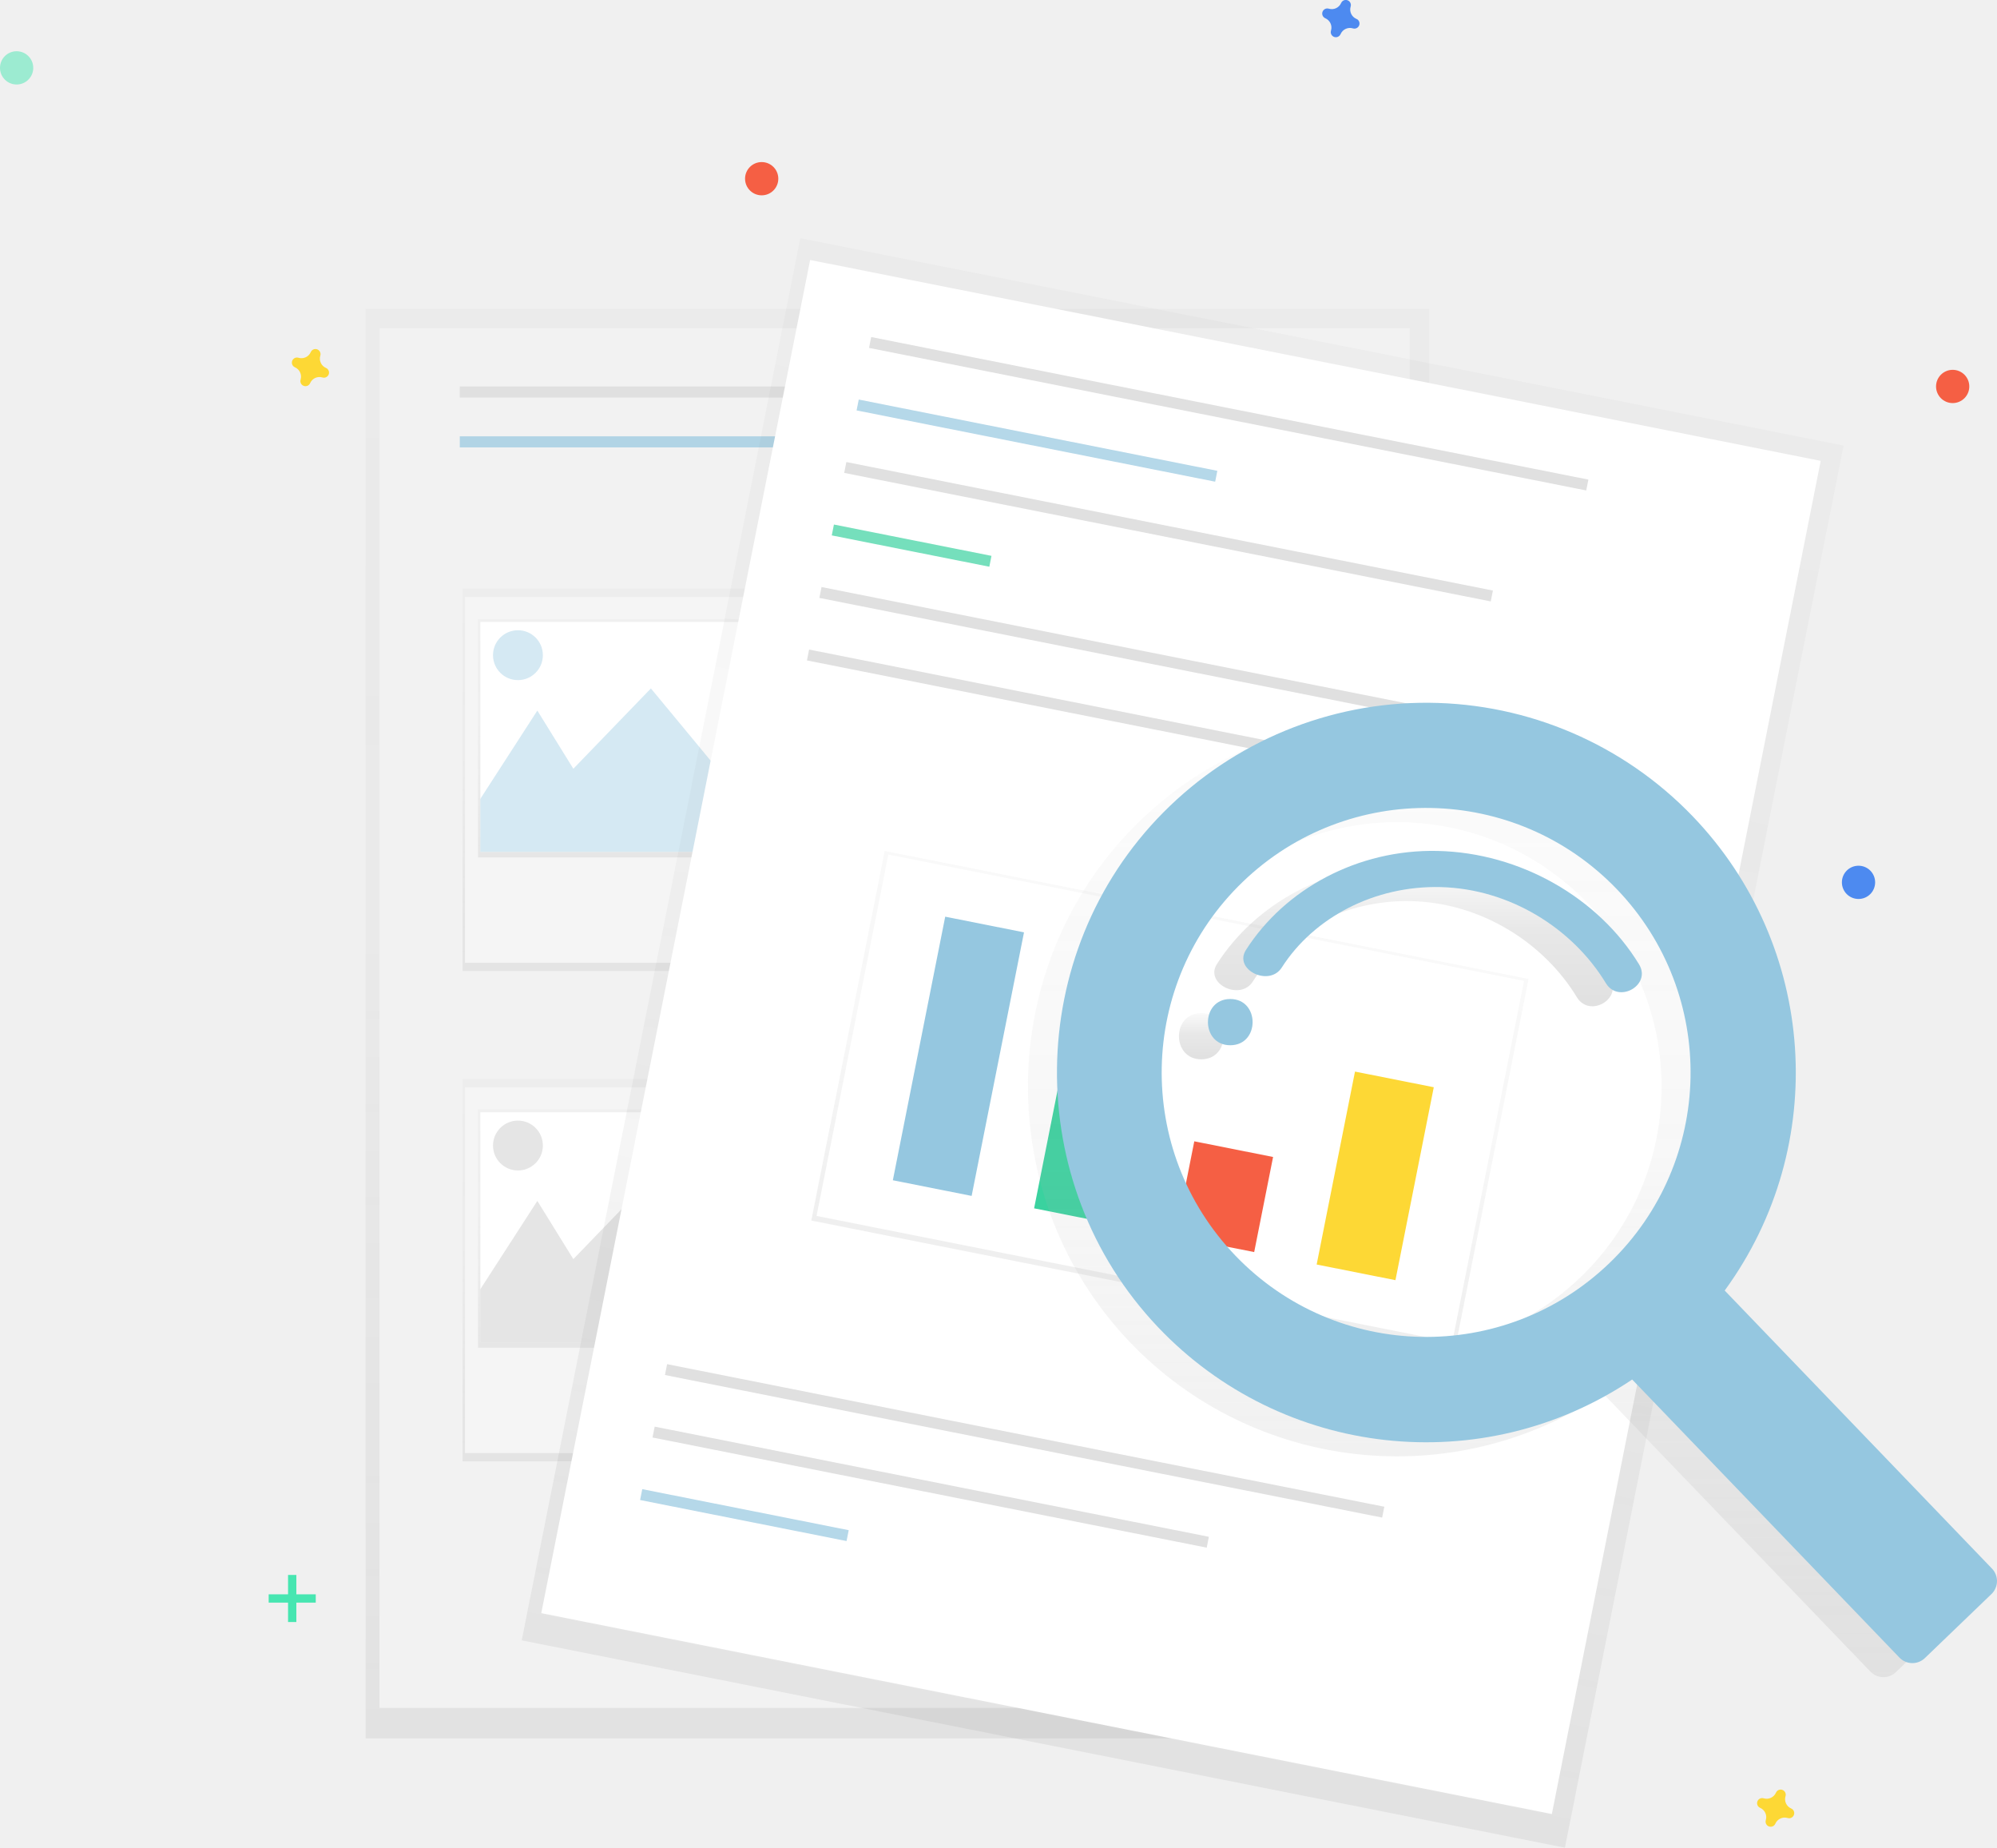
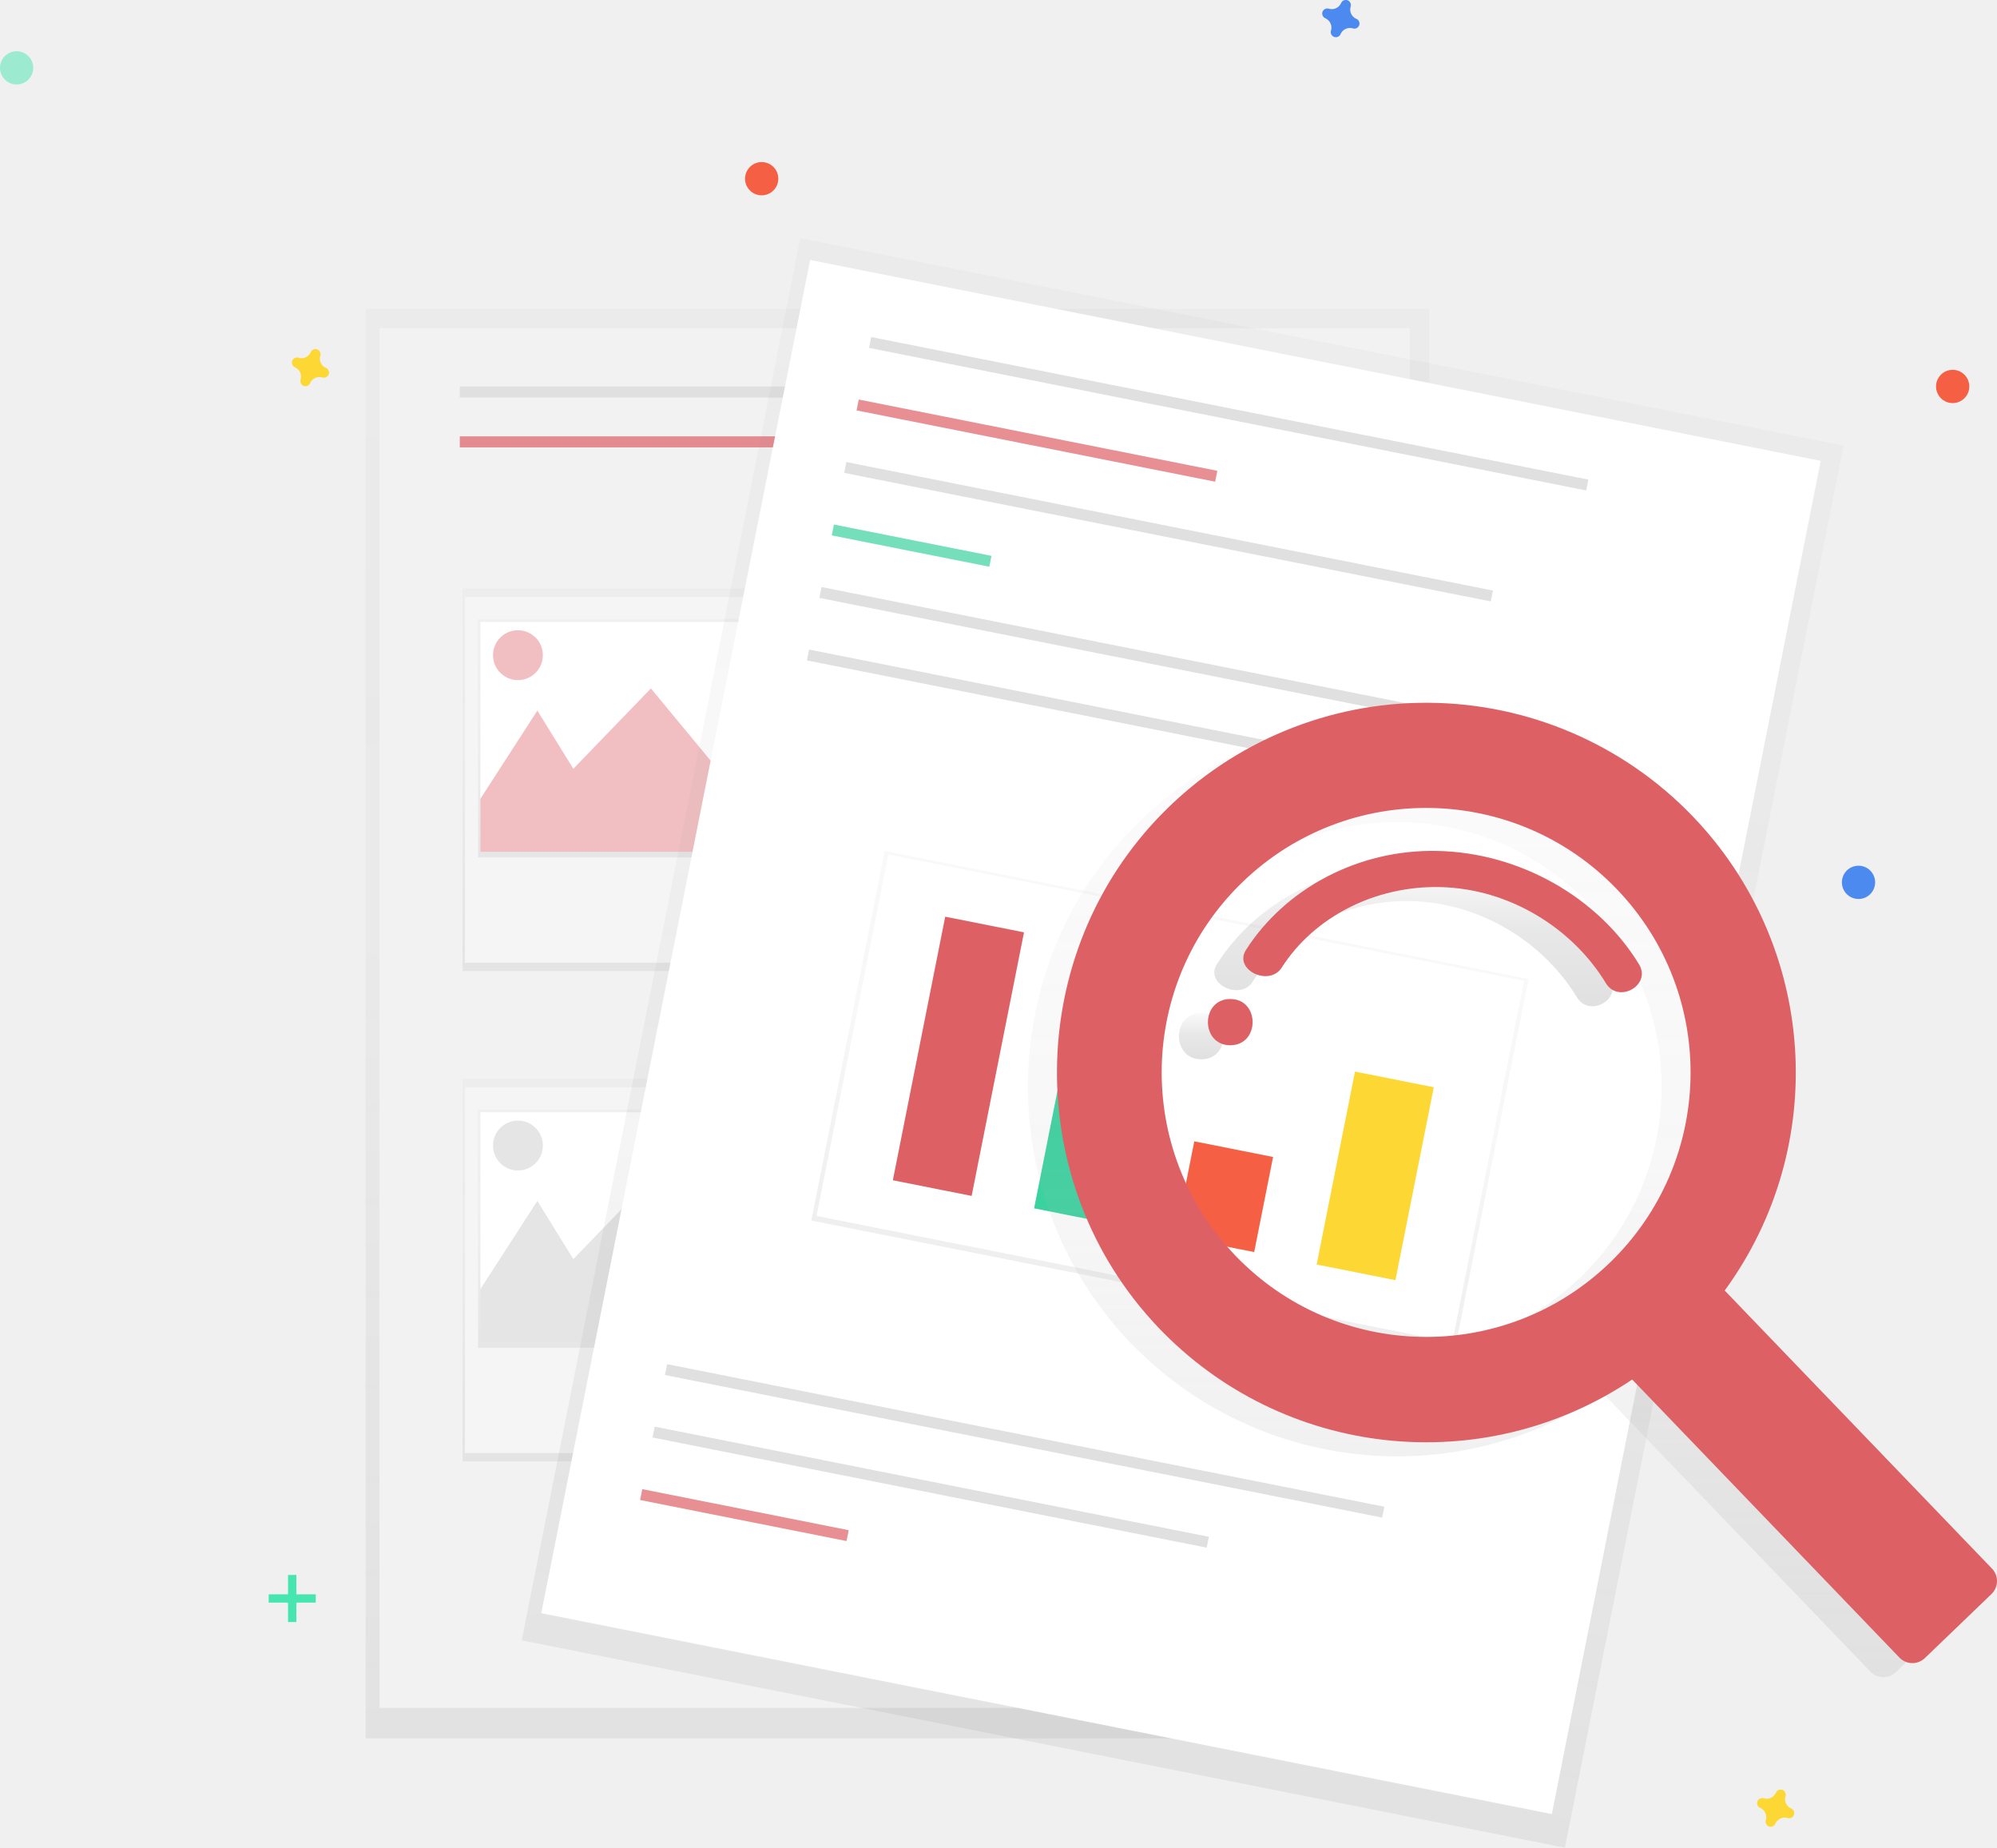
<svg xmlns="http://www.w3.org/2000/svg" xmlns:xlink="http://www.w3.org/1999/xlink" id="9a5c15f4-7944-40bc-b8da-d63b7d478a28" data-name="Layer 1" width="842" height="778.92" viewBox="0 0 842 778.92">
  <defs>
    <linearGradient id="a91ba363-77be-43f7-9cf6-91c4a3880d9c" x1="378.37" y1="732.81" x2="378.37" y2="130.21" gradientUnits="userSpaceOnUse">
      <stop offset="0" stop-color="gray" stop-opacity="0.25" />
      <stop offset="0.54" stop-color="gray" stop-opacity="0.12" />
      <stop offset="1" stop-color="gray" stop-opacity="0.1" />
    </linearGradient>
    <linearGradient id="d1e6aa0e-d79d-4f6f-afbb-c37e9ed80ff9" x1="274.44" y1="409.32" x2="274.44" y2="248.16" xlink:href="#a91ba363-77be-43f7-9cf6-91c4a3880d9c" />
    <linearGradient id="a279b039-1afd-4281-8292-ccd5c8c9b734" x1="274.44" y1="361.44" x2="274.44" y2="261.01" xlink:href="#a91ba363-77be-43f7-9cf6-91c4a3880d9c" />
    <clipPath id="42e7b1d1-2be2-47b0-aacb-a853df270819" transform="translate(-179 -60.54)">
      <rect id="cf34cfb5-9399-4bae-9cea-d47bbef6cb3a" data-name="&lt;Rectangle&gt;" x="381.54" y="322.72" width="143.79" height="96.93" fill="#fff" />
    </clipPath>
    <linearGradient id="972637f2-71db-4198-9c75-a0854a7fe249" x1="274.44" y1="616.03" x2="274.44" y2="454.87" xlink:href="#a91ba363-77be-43f7-9cf6-91c4a3880d9c" />
    <linearGradient id="6c85befd-f960-412c-83e0-663d4b13bf85" x1="274.44" y1="568.15" x2="274.44" y2="467.72" xlink:href="#a91ba363-77be-43f7-9cf6-91c4a3880d9c" />
    <clipPath id="f66b8fac-771d-49bf-85c7-4ce29a79f723" transform="translate(-179 -60.54)">
      <rect id="7439734d-5f7c-428f-88ce-e68b86a45c07" data-name="&lt;Rectangle&gt;" x="381.54" y="529.42" width="143.79" height="96.93" fill="#fff" />
    </clipPath>
    <linearGradient id="598f8edf-c762-4b18-b52d-250fc678075a" x1="688.76" y1="765.86" x2="688.76" y2="163.26" gradientTransform="translate(1142.22 -188.53) rotate(90)" xlink:href="#a91ba363-77be-43f7-9cf6-91c4a3880d9c" />
    <linearGradient id="013b841e-9a42-49b8-8a36-6db9ed002b72" x1="688.18" y1="568.49" x2="688.18" y2="409.67" gradientTransform="translate(1161.39 -164.01) rotate(90)" xlink:href="#a91ba363-77be-43f7-9cf6-91c4a3880d9c" />
    <linearGradient id="f8cab3c1-d868-48bc-b87d-cd2075ddc26a" x1="810.6" y1="767.54" x2="810.6" y2="362.71" gradientUnits="userSpaceOnUse">
      <stop offset="0" stop-color="#b3b3b3" stop-opacity="0.25" />
      <stop offset="0.54" stop-color="#b3b3b3" stop-opacity="0.1" />
      <stop offset="1" stop-color="#b3b3b3" stop-opacity="0.05" />
    </linearGradient>
    <linearGradient id="043d467e-585e-47c7-bb2c-06dd6f5be04b" x1="685.49" y1="507.08" x2="685.49" y2="487.6" gradientUnits="userSpaceOnUse">
      <stop offset="0" stop-opacity="0.12" />
      <stop offset="0.55" stop-opacity="0.09" />
      <stop offset="1" stop-opacity="0.02" />
    </linearGradient>
    <linearGradient id="be08032f-102d-431e-9b5f-1e4ebfc8159b" x1="774.99" y1="484.73" x2="774.99" y2="425.15" xlink:href="#043d467e-585e-47c7-bb2c-06dd6f5be04b" />
  </defs>
  <g opacity="0.5">
    <rect x="154.15" y="130.21" width="448.44" height="602.6" fill="url(#a91ba363-77be-43f7-9cf6-91c4a3880d9c)" />
  </g>
  <rect x="159.99" y="138.39" width="434.43" height="581.58" fill="#f2f2f2" />
  <rect x="193.86" y="162.91" width="149.48" height="4.67" fill="#e0e0e0" />
-   <rect x="193.86" y="183.93" width="149.48" height="4.67" fill="#95C7E0" opacity="0.7" />
+   <rect x="193.86" y="183.93" width="149.48" height="4.67" fill="#dd6065" opacity="0.7" />
  <rect x="365.53" y="162.91" width="149.48" height="4.67" fill="#e0e0e0" />
  <rect x="388.88" y="296.05" width="149.48" height="4.67" fill="#e0e0e0" />
  <rect x="392.39" y="308.89" width="149.48" height="4.67" fill="#e0e0e0" />
  <rect x="399.4" y="321.74" width="149.48" height="4.67" fill="#e0e0e0" />
  <rect x="388.88" y="502.75" width="149.48" height="4.67" fill="#e0e0e0" />
  <rect x="392.39" y="515.6" width="149.48" height="4.67" fill="#e0e0e0" />
  <rect x="399.4" y="528.44" width="149.48" height="4.67" fill="#e0e0e0" />
  <g opacity="0.5">
    <rect x="195.03" y="248.16" width="158.82" height="161.16" fill="url(#d1e6aa0e-d79d-4f6f-afbb-c37e9ed80ff9)" />
  </g>
  <rect x="196.03" y="251.67" width="156.32" height="154.15" fill="#f5f5f5" />
  <g opacity="0.5">
    <rect x="201.54" y="261.01" width="145.8" height="100.43" fill="url(#a279b039-1afd-4281-8292-ccd5c8c9b734)" />
  </g>
  <rect id="e1f34465-d008-41db-868b-e00503fb87b3" data-name="&lt;Rectangle&gt;" x="202.54" y="262.18" width="143.79" height="96.93" fill="#fff" />
  <g clip-path="url(#42e7b1d1-2be2-47b0-aacb-a853df270819)">
-     <polygon points="190.35 355.61 226.56 299.55 241.74 324.07 274.44 290.21 302.47 324.07 326.99 273.86 390.05 374.29 185.68 367.28 190.35 355.61" fill="#95C7E0" opacity="0.4" />
-     <circle cx="218.38" cy="276.19" r="10.51" fill="#95C7E0" opacity="0.4" />
+     <polygon points="190.35 355.61 226.56 299.55 241.74 324.07 274.44 290.21 302.47 324.07 326.99 273.86 390.05 374.29 185.68 367.28 190.35 355.61" fill="#dd6065" opacity="0.4" />
+     <circle cx="218.38" cy="276.19" r="10.51" fill="#dd6065" opacity="0.4" />
  </g>
  <g opacity="0.5">
    <rect x="195.03" y="454.87" width="158.82" height="161.16" fill="url(#972637f2-71db-4198-9c75-a0854a7fe249)" />
  </g>
  <rect x="196.03" y="458.37" width="156.32" height="154.15" fill="#f5f5f5" />
  <g opacity="0.5">
    <rect x="201.54" y="467.72" width="145.8" height="100.43" fill="url(#6c85befd-f960-412c-83e0-663d4b13bf85)" />
  </g>
  <rect id="c95ac4f6-be4d-44a3-92c2-5c8066e2b531" data-name="&lt;Rectangle&gt;" x="202.54" y="468.88" width="143.79" height="96.93" fill="#fff" />
  <g clip-path="url(#f66b8fac-771d-49bf-85c7-4ce29a79f723)">
    <polygon points="190.35 562.31 226.56 506.25 241.74 530.78 274.44 496.91 302.47 530.78 326.99 480.56 390.05 580.99 185.68 573.99 190.35 562.31" fill="#bdbdbd" opacity="0.4" />
    <circle cx="218.38" cy="482.9" r="10.51" fill="#bdbdbd" opacity="0.4" />
  </g>
  <g opacity="0.5">
    <rect x="376.36" y="276.01" width="602.6" height="448.44" transform="translate(-124.09 1006.82) rotate(-78.76)" fill="url(#598f8edf-c762-4b18-b52d-250fc678075a)" />
  </g>
  <rect x="386.18" y="280.49" width="581.58" height="434.43" transform="translate(-122.17 1004.12) rotate(-78.76)" fill="#fff" />
  <rect x="542.89" y="232.65" width="308.31" height="4.67" transform="translate(-119.81 -191.93) rotate(11.24)" fill="#e0e0e0" />
  <rect x="456.83" y="665.62" width="308.31" height="4.67" transform="translate(-37.05 -166.84) rotate(11.24)" fill="#e0e0e0" />
  <rect x="452.26" y="685.13" width="238.24" height="4.67" transform="translate(-34.01 -158.75) rotate(11.24)" fill="#e0e0e0" />
-   <rect x="448.46" y="696.91" width="88.75" height="4.67" transform="translate(-33.22 -143.21) rotate(11.24)" fill="#95C7E0" opacity="0.7" />
-   <rect x="539.13" y="243.97" width="154.15" height="4.67" transform="translate(-119.16 -175.95) rotate(11.24)" fill="#95C7E0" opacity="0.7" />
+   <rect x="448.46" y="696.91" width="88.75" height="4.67" transform="translate(-33.22 -143.21) rotate(11.24)" fill="#dd6065" opacity="0.7" />
+   <rect x="539.13" y="243.97" width="154.15" height="4.67" transform="translate(-119.16 -175.95) rotate(11.24)" fill="#dd6065" opacity="0.7" />
  <rect x="532.71" y="282.38" width="277.94" height="4.67" transform="translate(-110.6 -186.03) rotate(11.24)" fill="#e0e0e0" />
  <rect x="529.49" y="288.24" width="67.73" height="4.67" transform="translate(-111.54 -164.8) rotate(11.24)" fill="#3ad29f" opacity="0.7" />
  <rect x="521.95" y="338.03" width="308.31" height="4.67" transform="translate(-99.67 -185.82) rotate(11.24)" fill="#e0e0e0" />
  <g opacity="0.5">
    <rect x="592.89" y="385.78" width="158.82" height="276.77" transform="translate(-151.88 1020.84) rotate(-78.76)" fill="url(#013b841e-9a42-49b8-8a36-6db9ed002b72)" />
  </g>
  <rect x="535.78" y="445.94" width="273.27" height="155.32" transform="translate(-64.02 -181.59) rotate(11.24)" fill="#fff" />
  <rect x="516.71" y="364.38" width="308.31" height="4.67" transform="translate(-94.63 -184.29) rotate(11.24)" fill="#e0e0e0" />
-   <rect x="566.14" y="449.2" width="33.87" height="113.28" transform="translate(-69.19 -164.51) rotate(11.24)" fill="#95C7E0" />
+   <rect x="566.14" y="449.2" width="33.87" height="113.28" transform="translate(-69.19 -164.51) rotate(11.24)" fill="#dd6065" />
  <rect x="622.06" y="498.05" width="33.87" height="75.91" transform="translate(-62.24 -174.83) rotate(11.24)" fill="#3ad29f" />
  <rect x="678.21" y="544.59" width="33.87" height="40.87" transform="translate(-55.5 -185.22) rotate(11.24)" fill="#f55f44" />
  <rect x="741.87" y="514.79" width="33.87" height="82.92" transform="translate(-55.99 -197.8) rotate(11.24)" fill="#fdd835" />
  <path d="M880.45,410.55a155.89,155.89,0,0,0-223.11-1.68c-59,59.48-60,156.33-2.29,217.07A155.89,155.89,0,0,0,854.95,648L967.64,765.21a7.59,7.59,0,0,0,10.73.21l28.08-27a7.59,7.59,0,0,0,.21-10.73L894,610.49A155.9,155.9,0,0,0,880.45,410.55ZM845.35,599a111.5,111.5,0,1,1,3.1-157.66A111.5,111.5,0,0,1,845.35,599Z" transform="translate(-179 -60.54)" fill="url(#f8cab3c1-d868-48bc-b87d-cd2075ddc26a)" />
  <path d="M685.49,487.6c-12.54,0-12.56,19.49,0,19.49S698.05,487.6,685.49,487.6Z" transform="translate(-179 -60.54)" fill="url(#043d467e-585e-47c7-bb2c-06dd6f5be04b)" />
  <path d="M772.9,425.17c-33.75-.76-64.46,16.17-80.79,41.73-5.33,8.34,9.8,15.71,15.1,7.41,13.52-21.16,39.21-34.6,67-33.9,29.12.73,55.62,17.39,69.65,40.51,5.32,8.77,19.27.8,14-7.92C840.8,445,807.76,426,772.9,425.17Z" transform="translate(-179 -60.54)" fill="url(#be08032f-102d-431e-9b5f-1e4ebfc8159b)" />
-   <path d="M892.68,404.63a155.89,155.89,0,0,0-223.11-1.68c-59,59.48-60,156.33-2.29,217.07a155.89,155.89,0,0,0,199.9,22.05L979.86,759.29a7.59,7.59,0,0,0,10.73.21l28.08-27a7.59,7.59,0,0,0,.21-10.73L906.19,604.56A155.9,155.9,0,0,0,892.68,404.63ZM857.58,593a111.5,111.5,0,1,1,3.1-157.66A111.5,111.5,0,0,1,857.58,593Z" transform="translate(-179 -60.54)" fill="#95C7E0" />
-   <path d="M697.72,481.67c-12.54,0-12.56,19.49,0,19.49S710.28,481.67,697.72,481.67Z" transform="translate(-179 -60.54)" fill="#95C7E0" />
-   <path d="M785.13,419.25c-33.75-.76-64.46,16.17-80.79,41.73-5.33,8.34,9.8,15.71,15.1,7.41,13.52-21.16,39.21-34.6,67-33.9,29.12.73,55.62,17.39,69.65,40.51,5.32,8.77,19.27.8,14-7.92C853,439,820,420,785.13,419.25Z" transform="translate(-179 -60.54)" fill="#95C7E0" />
+   <path d="M892.68,404.63a155.89,155.89,0,0,0-223.11-1.68c-59,59.48-60,156.33-2.29,217.07a155.89,155.89,0,0,0,199.9,22.05L979.86,759.29a7.59,7.59,0,0,0,10.73.21l28.08-27a7.59,7.59,0,0,0,.21-10.73L906.19,604.56A155.9,155.9,0,0,0,892.68,404.63ZM857.58,593a111.5,111.5,0,1,1,3.1-157.66A111.5,111.5,0,0,1,857.58,593Z" transform="translate(-179 -60.54)" fill="#dd6065" />
+   <path d="M697.72,481.67c-12.54,0-12.56,19.49,0,19.49S710.28,481.67,697.72,481.67Z" transform="translate(-179 -60.54)" fill="#dd6065" />
+   <path d="M785.13,419.25c-33.75-.76-64.46,16.17-80.79,41.73-5.33,8.34,9.8,15.71,15.1,7.41,13.52-21.16,39.21-34.6,67-33.9,29.12.73,55.62,17.39,69.65,40.51,5.32,8.77,19.27.8,14-7.92C853,439,820,420,785.13,419.25Z" transform="translate(-179 -60.54)" fill="#dd6065" />
  <rect x="121.45" y="663.91" width="3.5" height="19.85" fill="#47e6b1" />
  <rect x="300.45" y="724.45" width="3.5" height="19.85" transform="translate(857.58 371.63) rotate(90)" fill="#47e6b1" />
  <path d="M750.87,68.49a4.29,4.29,0,0,1-2.39-5.19,2.06,2.06,0,0,0,.09-.48h0a2.15,2.15,0,0,0-3.87-1.43h0a2.06,2.06,0,0,0-.24.42,4.29,4.29,0,0,1-5.19,2.39,2.06,2.06,0,0,0-.48-.09h0A2.15,2.15,0,0,0,737.38,68h0a2.06,2.06,0,0,0,.42.24,4.29,4.29,0,0,1,2.39,5.19,2.06,2.06,0,0,0-.09.48h0A2.15,2.15,0,0,0,744,75.32h0a2.06,2.06,0,0,0,.24-.42,4.29,4.29,0,0,1,5.19-2.39,2.06,2.06,0,0,0,.48.09h0a2.15,2.15,0,0,0,1.43-3.87h0A2.06,2.06,0,0,0,750.87,68.49Z" transform="translate(-179 -60.54)" fill="#4d8af0" />
  <path d="M316.44,215.64a4.29,4.29,0,0,1-2.39-5.19,2.06,2.06,0,0,0,.09-.48h0a2.15,2.15,0,0,0-3.87-1.43h0a2.06,2.06,0,0,0-.24.42,4.29,4.29,0,0,1-5.19,2.39,2.06,2.06,0,0,0-.48-.09h0a2.15,2.15,0,0,0-1.43,3.87h0a2.06,2.06,0,0,0,.42.24,4.29,4.29,0,0,1,2.39,5.19,2.06,2.06,0,0,0-.09.48h0a2.15,2.15,0,0,0,3.87,1.43h0a2.06,2.06,0,0,0,.24-.42,4.29,4.29,0,0,1,5.19-2.39,2.06,2.06,0,0,0,.48.09h0a2.15,2.15,0,0,0,1.43-3.87h0A2.06,2.06,0,0,0,316.44,215.64Z" transform="translate(-179 -60.54)" fill="#fdd835" />
  <path d="M934.22,822.9a4.29,4.29,0,0,1-2.39-5.19,2.06,2.06,0,0,0,.09-.48h0a2.15,2.15,0,0,0-3.87-1.43h0a2.06,2.06,0,0,0-.24.42,4.29,4.29,0,0,1-5.19,2.39,2.06,2.06,0,0,0-.48-.09h0a2.15,2.15,0,0,0-1.43,3.87h0a2.06,2.06,0,0,0,.42.24,4.29,4.29,0,0,1,2.39,5.19,2.06,2.06,0,0,0-.09.48h0a2.15,2.15,0,0,0,3.87,1.43h0a2.06,2.06,0,0,0,.24-.42,4.29,4.29,0,0,1,5.19-2.39,2.06,2.06,0,0,0,.48.09h0a2.15,2.15,0,0,0,1.43-3.87h0A2.06,2.06,0,0,0,934.22,822.9Z" transform="translate(-179 -60.54)" fill="#fdd835" />
  <circle cx="321.15" cy="75.33" r="7.01" fill="#f55f44" />
  <circle cx="823.31" cy="162.91" r="7.01" fill="#f55f44" />
  <circle cx="783.61" cy="371.95" r="7.01" fill="#4d8af0" />
  <circle cx="7.01" cy="28.61" r="7.01" fill="#47e6b1" opacity="0.5" />
</svg>
